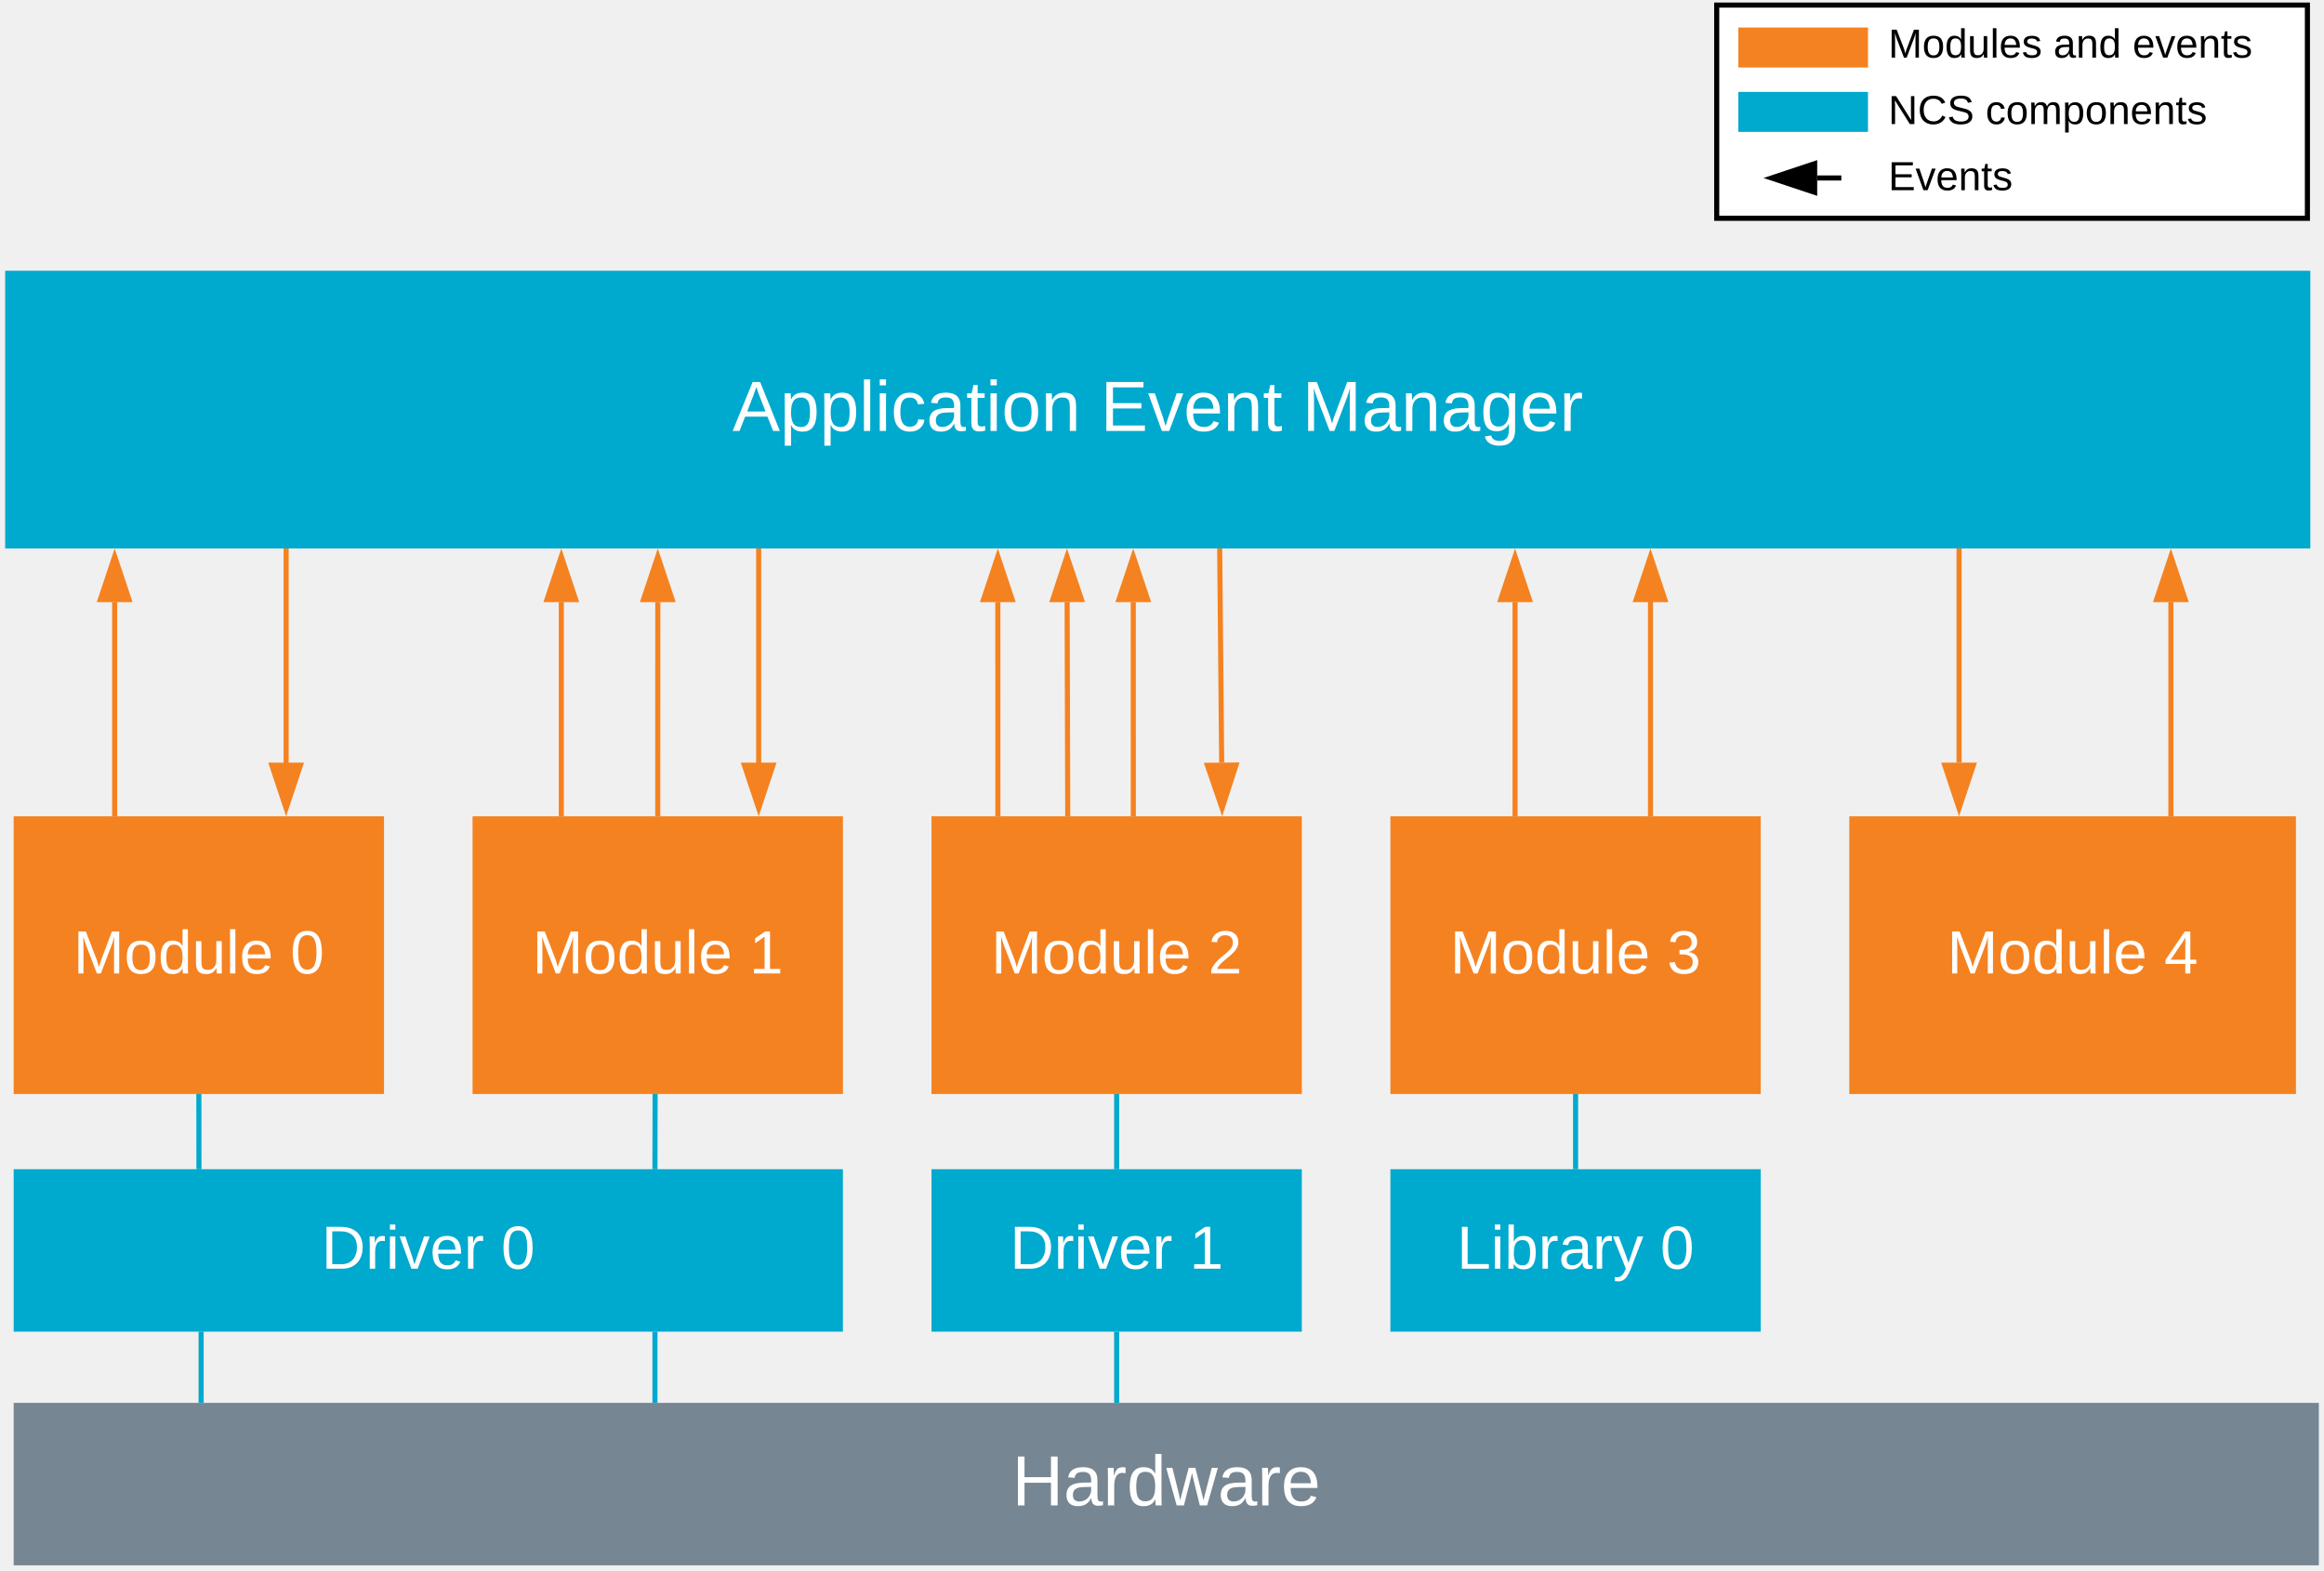
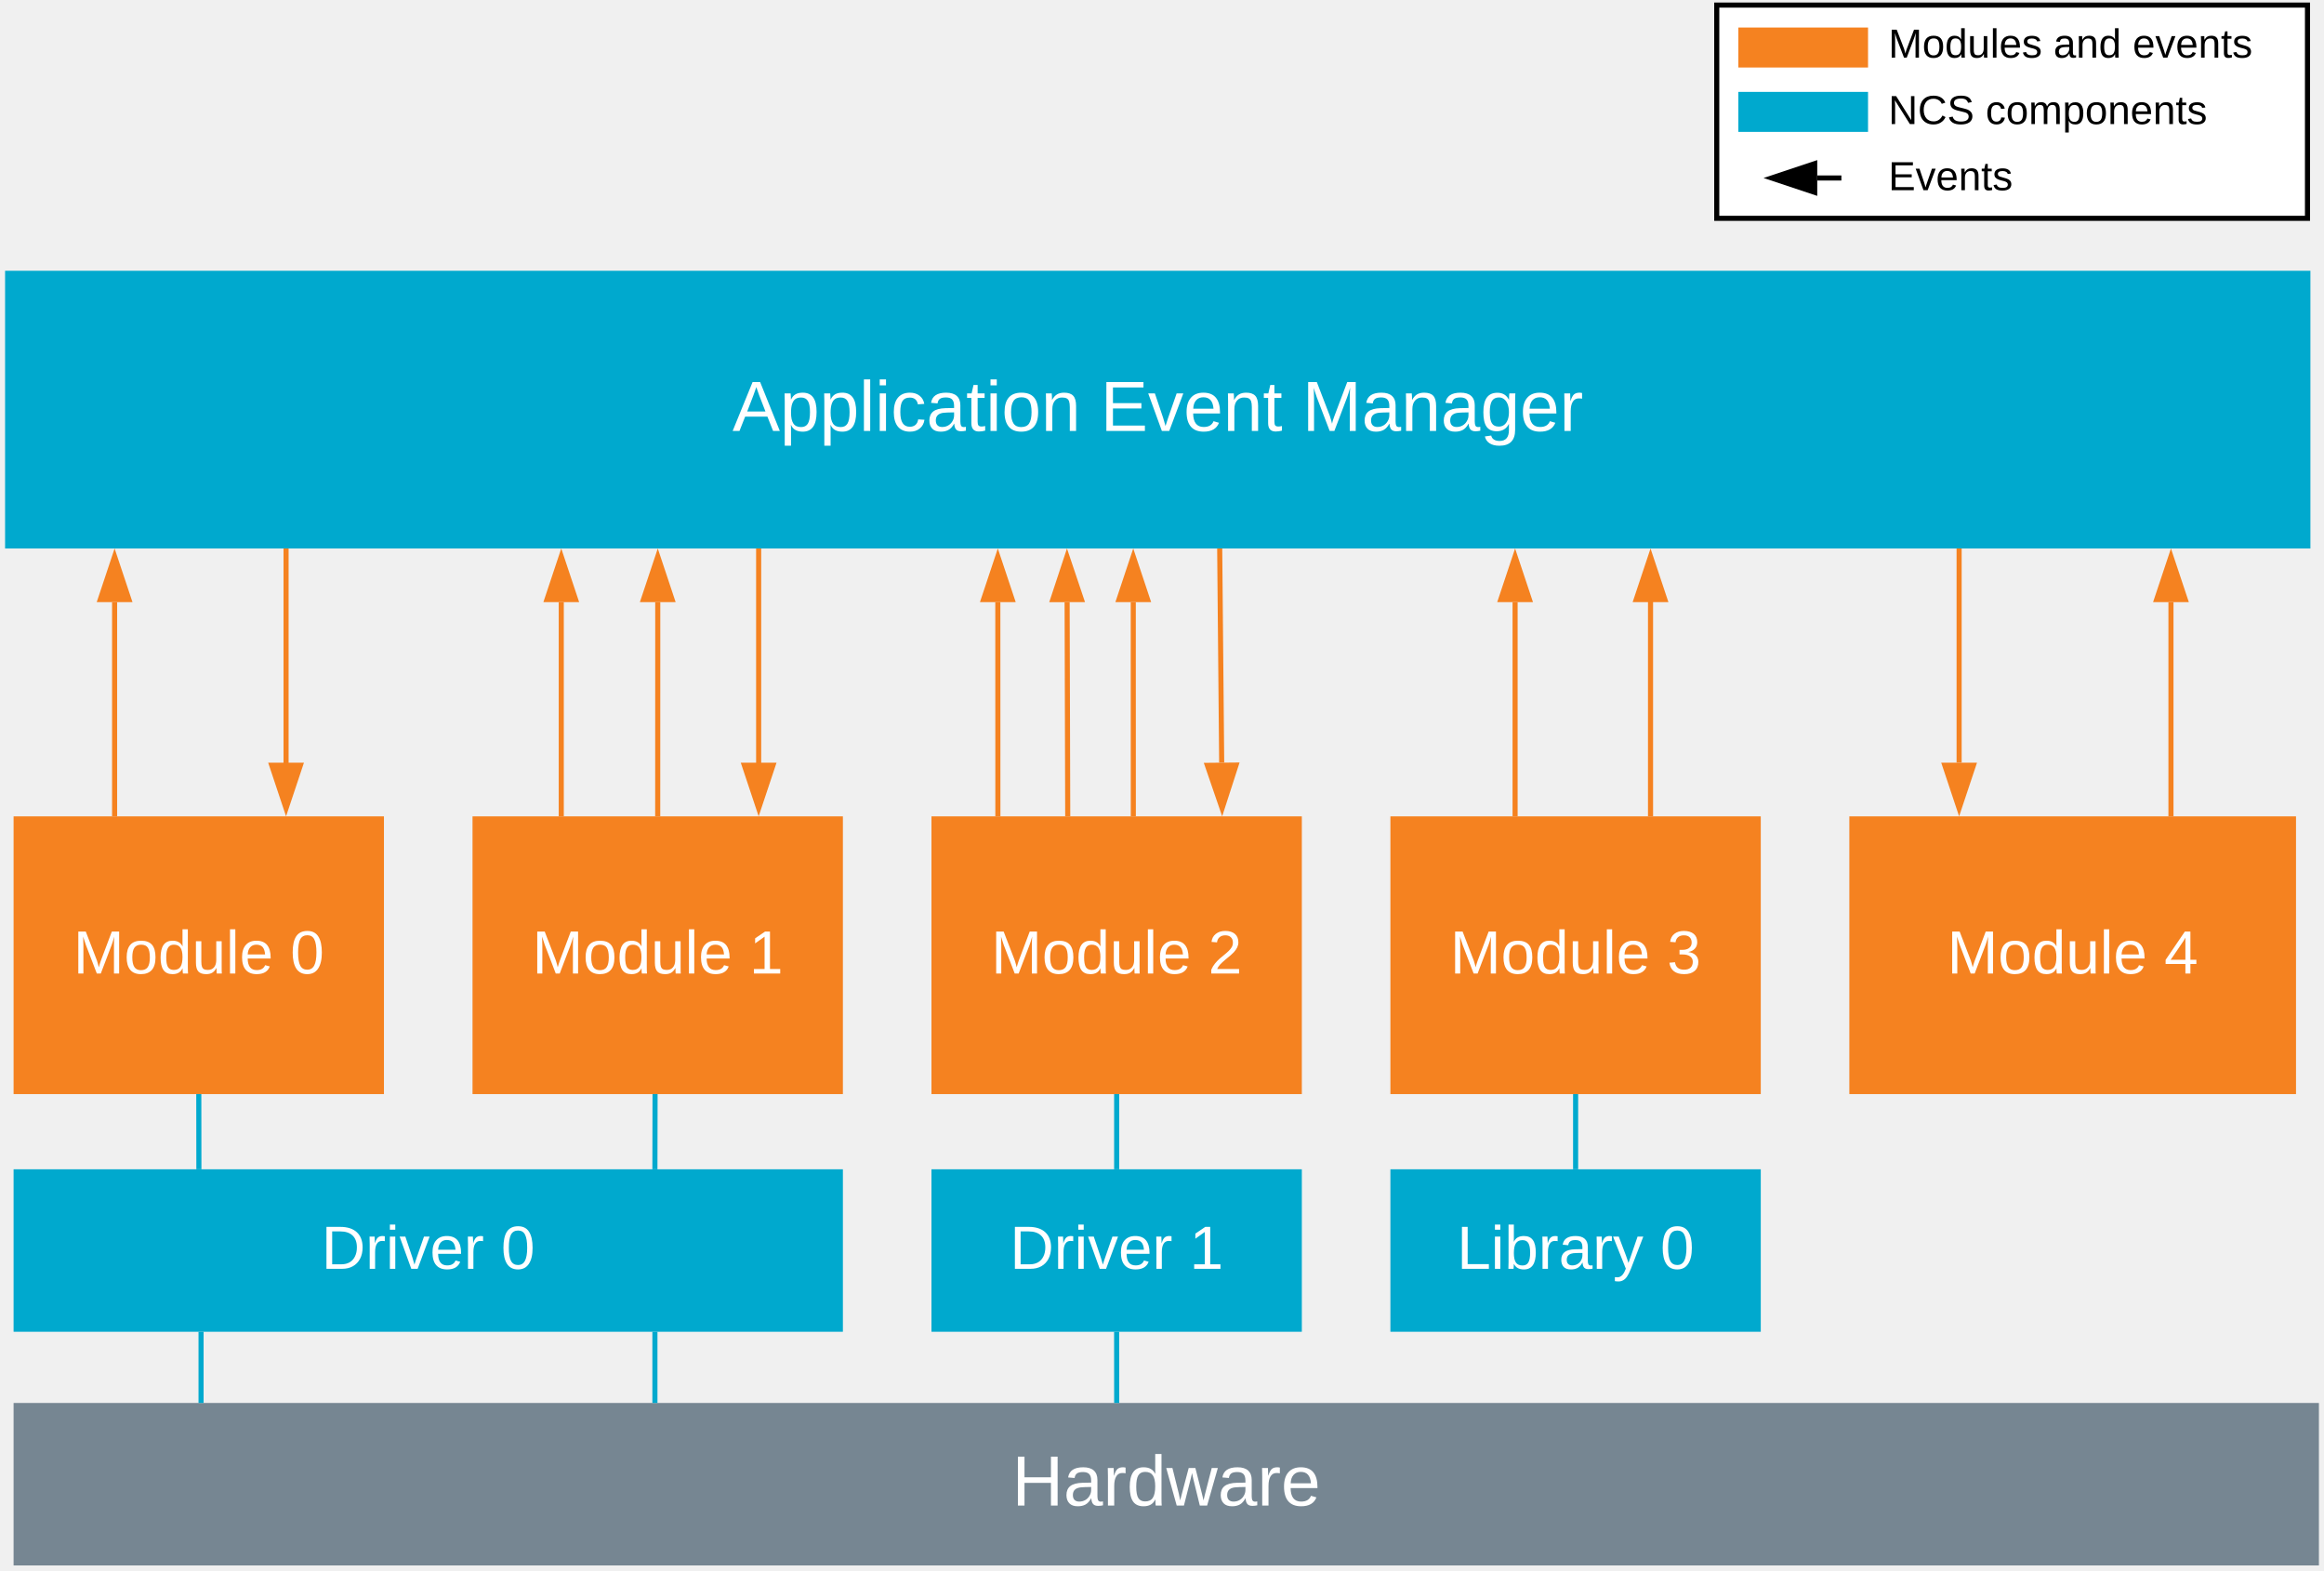
- <svg xmlns="http://www.w3.org/2000/svg" xmlns:xlink="http://www.w3.org/1999/xlink" width="6.35in" height="4.291in" viewBox="0 0 457.216 308.984" xml:space="preserve" color-interpolation-filters="sRGB" class="st15">
-   <style type="text/css">
- 	
- 		.st1 {fill:#00a9ce;stroke:none;stroke-width:1}
- 		.st2 {fill:#ffffff;font-family:Arial;font-size:1.167em}
- 		.st3 {fill:#f58220;stroke:none;stroke-width:1}
- 		.st4 {fill:#ffffff;font-family:Arial;font-size:1em}
- 		.st5 {fill:#768692;stroke:none;stroke-width:1}
- 		.st6 {marker-end:url(#mrkr13-30);stroke:#f58220;stroke-linecap:butt;stroke-width:1}
- 		.st7 {fill:#f58220;fill-opacity:1;stroke:#f58220;stroke-opacity:1;stroke-width:0.284}
- 		.st8 {stroke:#00a9ce;stroke-linecap:butt;stroke-width:1}
- 		.st9 {marker-start:url(#mrkr13-87);stroke:#f58220;stroke-linecap:butt;stroke-width:1}
- 		.st10 {fill:#ffffff;stroke:#000000;stroke-width:1}
- 		.st11 {fill:none;stroke:none;stroke-width:1}
- 		.st12 {fill:#000000;font-family:Arial;font-size:0.667em}
- 		.st13 {marker-end:url(#mrkr13-133);stroke:#000000;stroke-linecap:butt;stroke-width:1}
- 		.st14 {fill:#000000;fill-opacity:1;stroke:#000000;stroke-opacity:1;stroke-width:0.284}
- 		.st15 {fill:none;fill-rule:evenodd;font-size:12px;overflow:visible;stroke-linecap:square;stroke-miterlimit:3}
- 	
- 	</style>
+ <svg xmlns="http://www.w3.org/2000/svg" xmlns:xlink="http://www.w3.org/1999/xlink" width="609.622" height="411.979" class="st15" color-interpolation-filters="sRGB" viewBox="0 0 457.216 308.984" xml:space="preserve">
+   <style type="text/css">.st1{fill:#00a9ce;stroke:none;stroke-width:1}.st2{fill:#fff;font-family:Arial;font-size:1.167em}.st3{fill:#f58220;stroke:none;stroke-width:1}.st4{fill:#fff;font-family:Arial;font-size:1em}.st5{fill:#768692;stroke:none;stroke-width:1}.st6,.st7{stroke:#f58220}.st6{marker-end:url(#mrkr13-30);stroke-linecap:butt;stroke-width:1}.st7{fill:#f58220;fill-opacity:1;stroke-opacity:1;stroke-width:.284}.st8,.st9{stroke:#00a9ce;stroke-linecap:butt;stroke-width:1}.st9{marker-start:url(#mrkr13-87);stroke:#f58220}.st10,.st11{fill:#fff;stroke:#000;stroke-width:1}.st11{fill:none;stroke:none}.st12{fill:#000;font-family:Arial;font-size:.667em}.st13{marker-end:url(#mrkr13-133);stroke:#000;stroke-linecap:butt;stroke-width:1}.st14{fill:#000;fill-opacity:1;stroke:#000;stroke-opacity:1;stroke-width:.284}.st15{fill:none;fill-rule:evenodd;font-size:12px;overflow:visible;stroke-linecap:square;stroke-miterlimit:3}</style>
  <defs id="Markers">
    <g id="lend13">
-       <path d="M 3 1 L 0 0 L 3 -1 L 3 1 " style="stroke:none" />
+       <path d="M 3 1 L 0 0 L 3 -1 L 3 1" style="stroke:none" />
    </g>
-     <marker id="mrkr13-30" class="st7" refX="-10.56" orient="auto" markerUnits="strokeWidth" overflow="visible">
-       <use xlink:href="#lend13" transform="scale(-3.52,-3.52) " />
+     <marker id="mrkr13-30" class="st7" markerUnits="strokeWidth" orient="auto" overflow="visible" refX="-10.56">
+       <use transform="scale(-3.52,-3.52)" xlink:href="#lend13" />
    </marker>
-     <marker id="mrkr13-87" class="st7" refX="10.2" orient="auto" markerUnits="strokeWidth" overflow="visible">
-       <use xlink:href="#lend13" transform="scale(3.52) " />
+     <marker id="mrkr13-87" class="st7" markerUnits="strokeWidth" orient="auto" overflow="visible" refX="10.2">
+       <use transform="scale(3.52)" xlink:href="#lend13" />
    </marker>
-     <marker id="mrkr13-133" class="st14" refX="-10.56" orient="auto" markerUnits="strokeWidth" overflow="visible">
-       <use xlink:href="#lend13" transform="scale(-3.52,-3.52) " />
+     <marker id="mrkr13-133" class="st14" markerUnits="strokeWidth" orient="auto" overflow="visible" refX="-10.56">
+       <use transform="scale(-3.52,-3.52)" xlink:href="#lend13" />
    </marker>
  </defs>
  <g>
    <g id="shape6-1" transform="translate(1,-201.073)">
-       <rect x="0" y="254.344" width="453.543" height="54.64" class="st1" />
+       <rect width="453.543" height="54.64" x="0" y="254.344" class="st1" />
      <text x="143.11" y="285.86" class="st2">Application Event Manager</text>
    </g>
    <g id="shape7-4" transform="translate(2.67296,-93.7334)">
-       <rect x="0" y="254.344" width="72.864" height="54.64" class="st3" />
+       <rect width="72.864" height="54.64" x="0" y="254.344" class="st3" />
      <text x="11.75" y="285.26" class="st4">Module 0</text>
    </g>
    <g id="shape8-7" transform="translate(92.9634,-93.7334)">
-       <rect x="0" y="254.344" width="72.864" height="54.64" class="st3" />
+       <rect width="72.864" height="54.64" x="0" y="254.344" class="st3" />
      <text x="11.75" y="285.26" class="st4">Module 1</text>
    </g>
    <g id="shape9-10" transform="translate(183.254,-93.7334)">
-       <rect x="0" y="254.344" width="72.864" height="54.64" class="st3" />
+       <rect width="72.864" height="54.64" x="0" y="254.344" class="st3" />
      <text x="11.75" y="285.26" class="st4">Module 2</text>
    </g>
    <g id="shape10-13" transform="translate(363.835,-93.7334)">
-       <rect x="0" y="254.344" width="87.874" height="54.64" class="st3" />
+       <rect width="87.874" height="54.64" x="0" y="254.344" class="st3" />
      <text x="19.25" y="285.26" class="st4">Module 4</text>
    </g>
    <g id="shape11-16" transform="translate(2.67296,-46.9757)">
-       <rect x="0" y="277.021" width="163.155" height="31.963" class="st1" />
+       <rect width="163.155" height="31.963" x="0" y="277.021" class="st1" />
      <text x="60.57" y="296.6" class="st4">Driver 0</text>
    </g>
    <g id="shape12-19" transform="translate(183.254,-46.9757)">
-       <rect x="0" y="277.021" width="72.864" height="31.963" class="st1" />
+       <rect width="72.864" height="31.963" x="0" y="277.021" class="st1" />
      <text x="15.43" y="296.6" class="st4">Driver 1</text>
    </g>
    <g id="shape13-22" transform="translate(2.67296,-1)">
-       <rect x="0" y="277.021" width="453.543" height="31.963" class="st5" />
+       <rect width="453.543" height="31.963" x="0" y="277.021" class="st5" />
      <text x="196.43" y="297.2" class="st2">Hardware</text>
    </g>
    <g id="shape24-25" transform="translate(203.399,-148.374)">
      <path d="M-7.08 308.98 L-7.09 266.84" class="st6" />
    </g>
    <g id="shape25-31" transform="translate(217.072,-148.374)">
      <path d="M-7.01 308.98 L-7.13 266.84" class="st6" />
    </g>
    <g id="shape26-36" transform="translate(230.045,-148.374)">
      <path d="M-7.08 308.98 L-7.09 266.84" class="st6" />
    </g>
    <g id="shape27-41" transform="translate(233.12,-201.073)">
      <path d="M6.84 308.98 L7.23 351.12" class="st6" />
    </g>
    <g id="shape28-46" transform="translate(378.34,-201.073)">
      <path d="M7.09 308.98 L7.09 351.12" class="st6" />
    </g>
    <g id="shape29-51" transform="translate(420.017,-148.374)">
      <path d="M7.09 308.98 L7.09 266.84" class="st6" />
    </g>
    <g id="shape32-56" transform="translate(135.945,-93.7334)">
      <path d="M-7.07 308.98 L-7.1 323.78" class="st8" />
    </g>
    <g id="shape33-59" transform="translate(212.599,-93.7334)">
      <path d="M7.09 308.98 L7.09 323.78" class="st8" />
    </g>
    <g id="shape39-62" transform="translate(32.0289,-93.7334)">
      <path d="M7.08 308.98 L7.1 323.78" class="st8" />
    </g>
    <g id="shape45-65" transform="translate(273.544,-93.7334)">
-       <rect x="0" y="254.344" width="72.864" height="54.64" class="st3" />
+       <rect width="72.864" height="54.64" x="0" y="254.344" class="st3" />
      <text x="11.75" y="285.26" class="st4">Module 3</text>
    </g>
    <g id="shape48-68" transform="translate(32.4646,-47.056)">
      <path d="M7.09 309.06 L7.09 323.08" class="st8" />
    </g>
    <g id="shape50-71" transform="translate(121.756,-47.056)">
      <path d="M7.09 309.06 L7.09 323.08" class="st8" />
    </g>
    <g id="shape54-74" transform="translate(212.603,-47.056)">
      <path d="M7.08 309.06 L7.09 323.08" class="st8" />
    </g>
    <g id="shape57-77" transform="translate(122.316,-148.374)">
      <path d="M7.08 308.98 L7.09 266.84" class="st6" />
    </g>
    <g id="shape58-82" transform="translate(142.165,-148.374)">
      <path d="M7.09 298.78 L7.09 298.42 L7.09 256.28" class="st9" />
    </g>
    <g id="shape59-88" transform="translate(103.331,-148.374)">
      <path d="M7.09 308.98 L7.09 266.84" class="st6" />
    </g>
    <g id="shape60-93" transform="translate(290.984,-148.374)">
      <path d="M7.09 308.98 L7.09 266.84" class="st6" />
    </g>
    <g id="shape61-98" transform="translate(317.63,-201.073)">
      <path d="M7.09 319.18 L7.09 319.54 L7.09 361.68" class="st9" />
    </g>
    <g id="shape62-103" transform="translate(49.189,-148.374)">
      <path d="M7.09 298.78 L7.09 298.42 L7.09 256.28" class="st9" />
    </g>
    <g id="shape63-108" transform="translate(15.4567,-148.374)">
      <path d="M7.09 308.98 L7.09 266.84" class="st6" />
    </g>
    <g id="shape72-113" transform="translate(273.544,-46.9757)">
-       <rect x="0" y="277.021" width="72.864" height="31.963" class="st1" />
+       <rect width="72.864" height="31.963" x="0" y="277.021" class="st1" />
      <text x="13.09" y="296.6" class="st4">Library 0</text>
    </g>
    <g id="shape73-116" transform="translate(302.89,-78.9387)">
      <path d="M7.09 308.98 L7.09 294.19" class="st8" />
    </g>
    <g id="shape74-119" transform="translate(337.748,-266.032)">
-       <rect x="0" y="267.032" width="116.22" height="41.953" class="st10" />
+       <rect width="116.22" height="41.953" x="0" y="267.032" class="st10" />
    </g>
    <g id="shape75-121" transform="translate(342,-295.702)">
-       <rect x="0" y="301.116" width="25.512" height="7.869" class="st3" />
+       <rect width="25.512" height="7.869" x="0" y="301.116" class="st3" />
    </g>
    <g id="shape76-123" transform="translate(342,-283.039)">
-       <rect x="0" y="301.116" width="25.512" height="7.869" class="st1" />
+       <rect width="25.512" height="7.869" x="0" y="301.116" class="st1" />
    </g>
    <g id="shape79-125" transform="translate(367.512,-279.037)">
-       <rect x="0" y="293.11" width="86.457" height="15.874" class="st11" />
+       <rect width="86.457" height="15.874" x="0" y="293.11" class="st11" />
      <text x="4" y="303.45" class="st12">NCS components</text>
    </g>
    <g id="shape82-128" transform="translate(362.268,-266.882)">
      <path d="M0 301.9 L-4.75 301.9" class="st13" />
    </g>
    <g id="shape83-134" transform="translate(367.512,-292.11)">
-       <rect x="0" y="293.11" width="86.457" height="15.874" class="st11" />
+       <rect width="86.457" height="15.874" x="0" y="293.11" class="st11" />
      <text x="4" y="303.45" class="st12">Modules and events</text>
    </g>
    <g id="shape84-137" transform="translate(367.512,-266.032)">
-       <rect x="0" y="293.11" width="86.457" height="15.874" class="st11" />
+       <rect width="86.457" height="15.874" x="0" y="293.11" class="st11" />
      <text x="4" y="303.45" class="st12">Events</text>
    </g>
  </g>
</svg>
